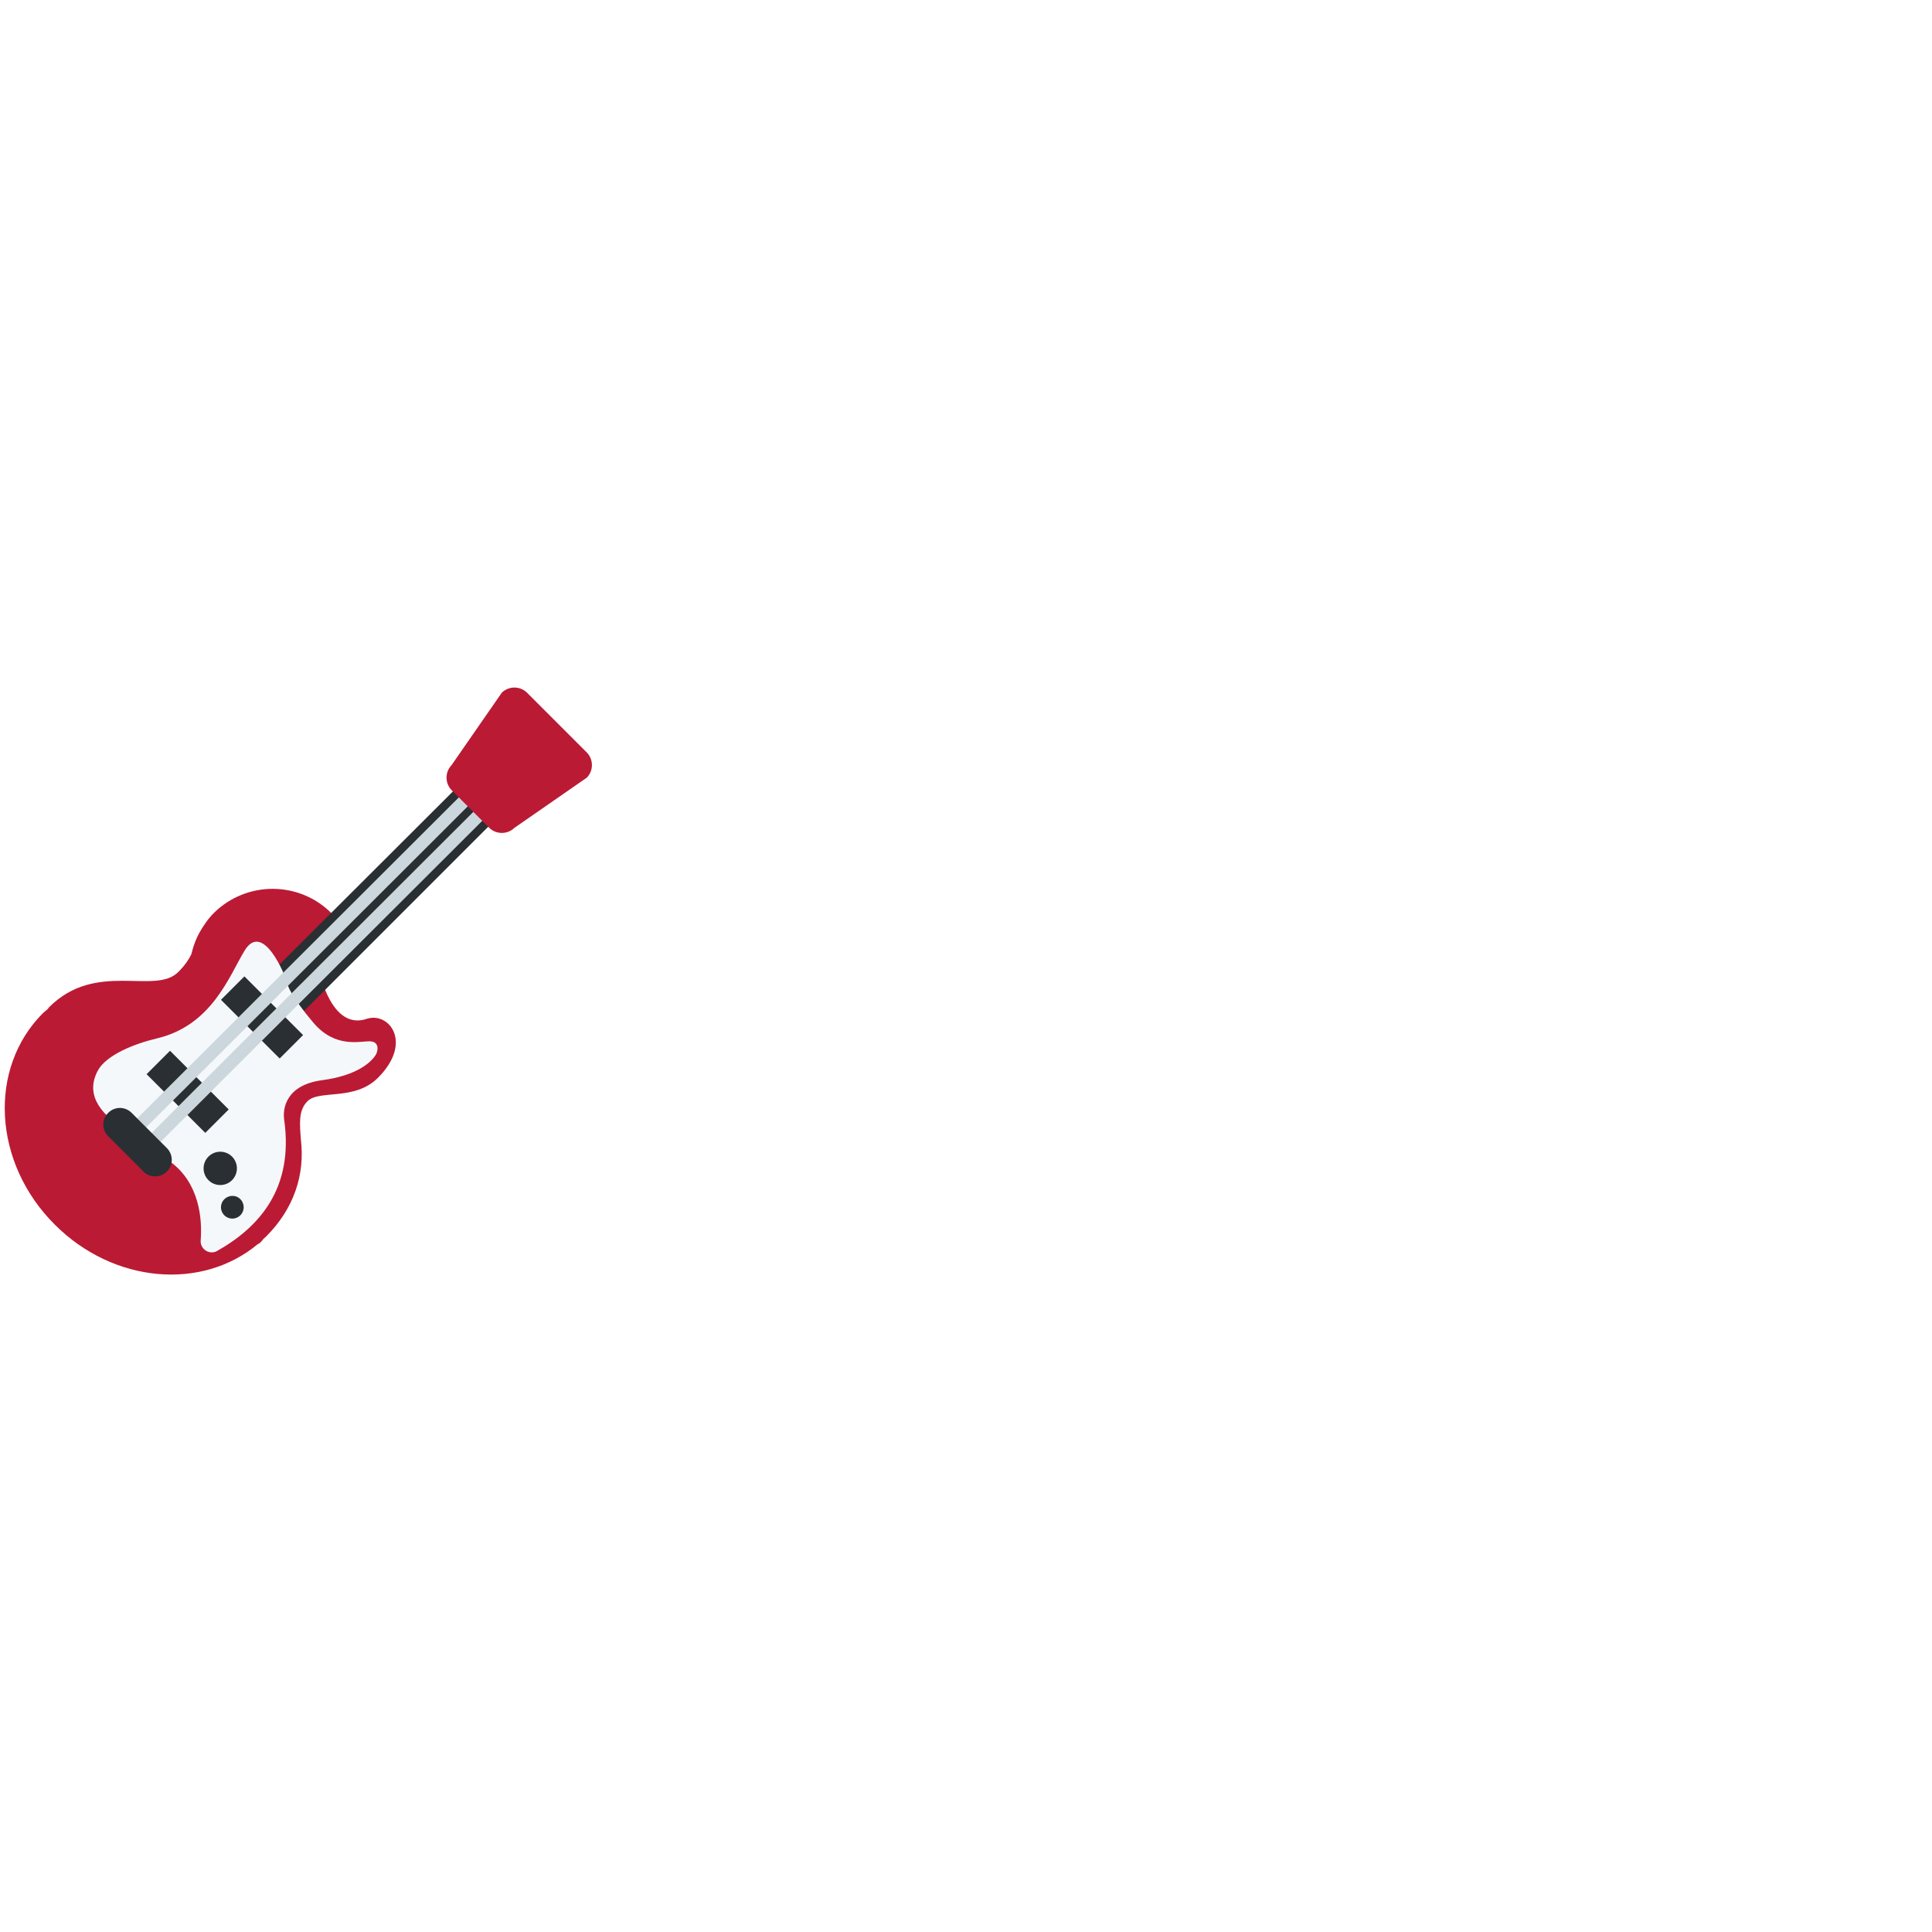
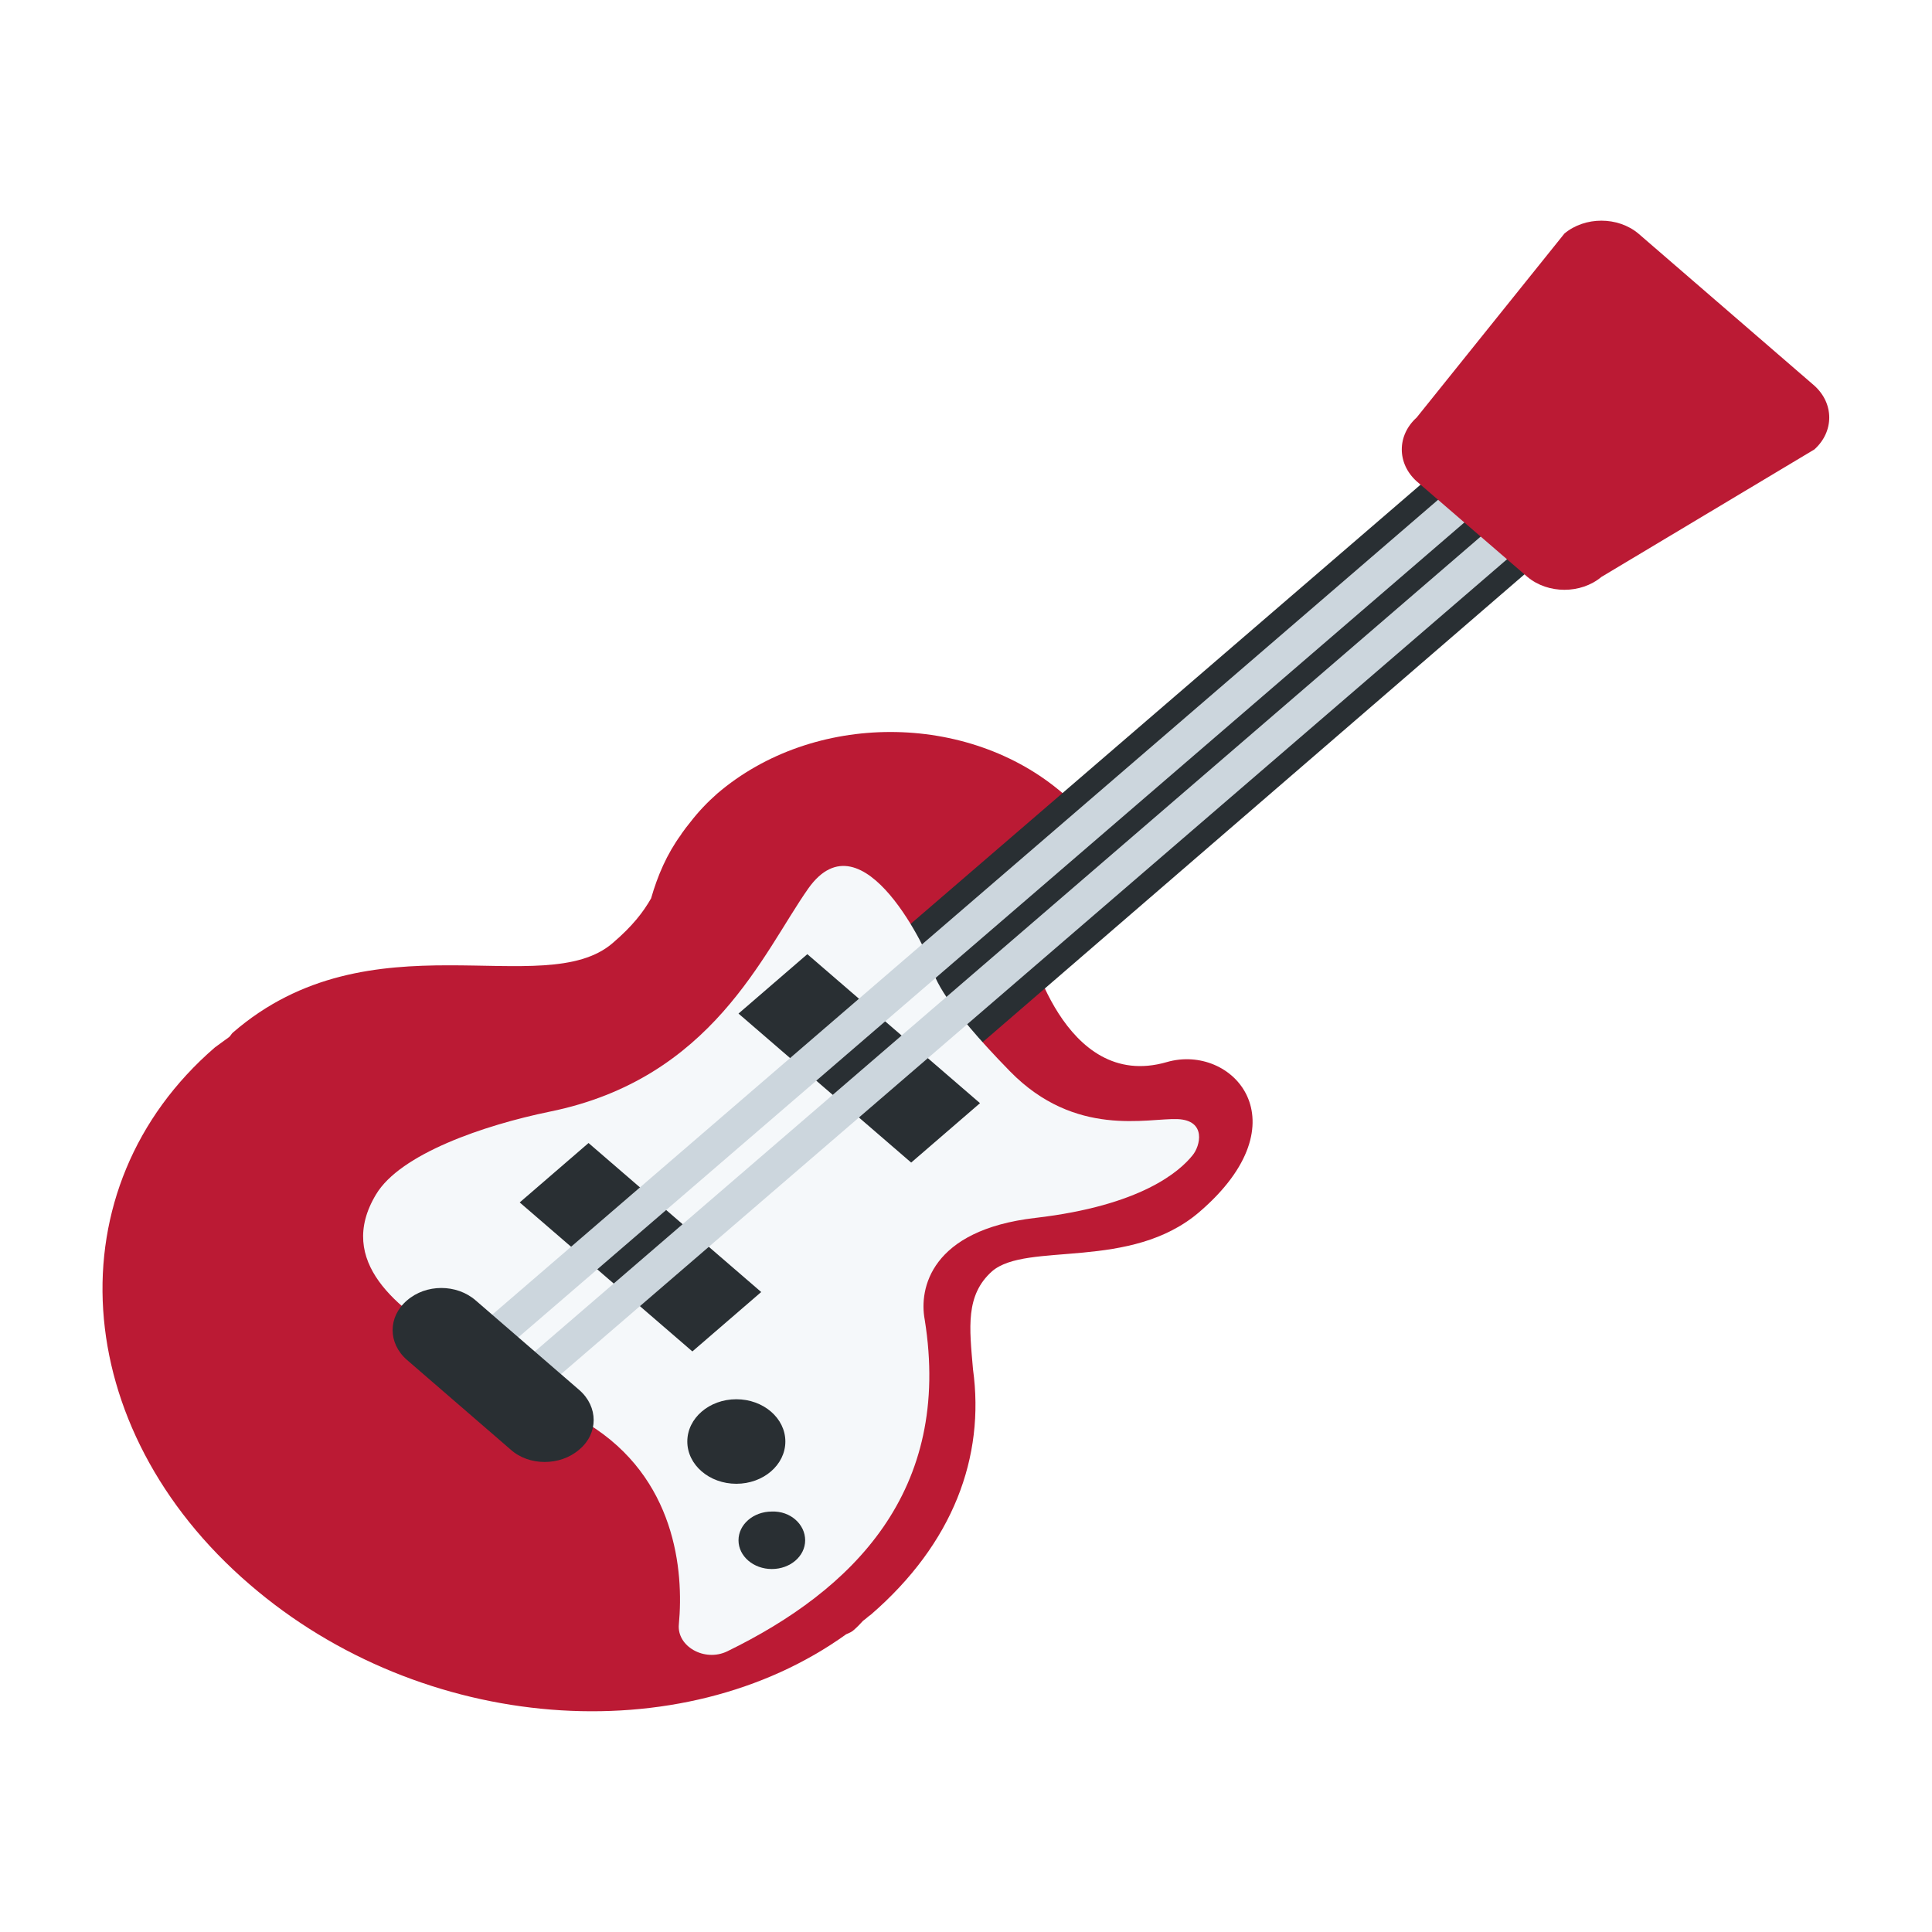
<svg xmlns="http://www.w3.org/2000/svg" version="1.1" id="Layer_1" x="0px" y="0px" viewBox="0 0 800 800" style="enable-background:new 0 0 800 800;" xml:space="preserve">
  <style type="text/css">
	.st0{fill:#BB1A34;}
	.st1{fill:#292F33;}
	.st2{fill:#F5F8FA;}
	.st3{fill:#CCD6DD;}
</style>
  <g>
-     <path class="st0" d="M151.8,421.9c-14.6,4.9-19.5-19.5-19.5-19.5s6.6-6.7,1.6-12.6c7.8-7.8,3.3-11.7,3.3-11.7   c-13.4-13.4-35.2-13.4-48.7,0c-1.4,1.4-2.7,3-3.8,4.7c-0.4,0.6-0.8,1.2-1.2,1.8l-0.1,0.2c-2,3.2-3.3,6.7-4.2,10.4   c-1.1,2.2-2.6,4.5-5.4,7.3c-9.7,9.7-34.1-4.9-53.5,14.6c-0.2,0.2-0.3,0.5-0.5,0.7c-0.7,0.6-1.3,1.1-2,1.7   c-22.9,22.9-20.7,62.1,4.9,87.6c24.3,24.3,60.8,27.4,84,8.1c0.4-0.2,0.8-0.4,1.1-0.7c0.5-0.5,0.9-1,1.3-1.5c0.4-0.3,0.7-0.7,1.1-1   c11.6-11.6,16.1-25.7,14.4-40c-0.5-6.8-1.1-12.1,2.7-16c4.9-4.9,19.5,0,29.2-9.7C171.2,431.6,161,418.8,151.8,421.9L151.8,421.9z" />
-     <path class="st1" d="M104.6,410.5L210.3,305l14.6,14.6L119.3,425.2L104.6,410.5z" />
-     <path class="st2" d="M70.3,480.9c12.3,8.8,13.5,23.9,12.8,32.7c-0.3,3.6,3.6,6.2,6.8,4.4c17.7-10,31.7-26.1,27.8-54.1   c-0.8-5,0.8-14.6,15.6-16.6c14.9-2,20.3-7.6,22.1-10.2c1.1-1.5,2-5.7-2.1-5.9c-4.2-0.2-14.4,3.1-23.6-7.8   c-9.2-10.9-10.7-15.3-11-17c-0.3-1.7-9.7-25.4-17.4-12.8c-6.4,10.5-13.5,31-36.4,36.4c-9.3,2.2-21.1,6.9-24.5,13.5   c-5.7,11,3.2,18.8,10.8,24C58.8,472.7,70.3,480.9,70.3,480.9L70.3,480.9z" />
-     <path class="st1" d="M91.5,414l9.7-9.7l24.3,24.3l-9.7,9.7L91.5,414z M60.7,444.8l9.7-9.7l24.3,24.3l-9.7,9.7L60.7,444.8z" />
-     <path id="string" class="st3" d="M52.4,467.5l150.1-149.8l3.7,3.7L56.1,471.2L52.4,467.5z M58.4,473.5l150.1-149.8l3.7,3.7   L62.1,477.2L58.4,473.5z" />
-     <path id="bottom_x5F_of_x5F_string" class="st1" d="M69.1,475.4c2.7,2.7,2.7,7.1,0,9.7c-2.7,2.7-7.1,2.7-9.7,0l-14.6-14.6   c-2.7-2.7-2.7-7,0-9.7l0,0c2.7-2.7,7-2.7,9.7,0L69.1,475.4z" />
-     <circle id="big_x5F_circle" class="st1" cx="91.2" cy="483.8" r="6.9" />
-     <path id="small_x5F_circle" class="st1" d="M100.9,499.9c0,2.6-2.1,4.7-4.7,4.7c-2.6,0-4.7-2.1-4.7-4.7l0,0c0-2.6,2.1-4.7,4.7-4.7   C98.8,495.1,100.9,497.3,100.9,499.9z" />
-     <path id="head_x5F_of_x5F_guitar" class="st0" d="M243,311.6c2.8,2.9,2.8,7.5,0,10.4l-30,20.8c-2.9,2.8-7.5,2.8-10.4,0L187,327.2   c-2.8-2.9-2.8-7.5,0-10.4l20.8-30c2.9-2.8,7.5-2.8,10.4,0L243,311.6z" />
+     <path class="st0" d="M483.1,439.8c-42.9,12.4-57.3-49.5-57.3-49.5s19.4-17,4.7-32c22.9-19.8,9.7-29.7,9.7-29.7   c-39.4-34-103.5-34-143.2,0c-4.1,3.6-7.9,7.6-11.2,11.9c-1.2,1.5-2.4,3-3.5,4.6l-0.3,0.5c-5.9,8.1-9.7,17-12.4,26.4   c-3.2,5.6-7.6,11.4-15.9,18.5c-28.5,24.6-100.3-12.4-157.3,37.1c-0.6,0.5-0.9,1.3-1.5,1.8c-2.1,1.5-3.8,2.8-5.9,4.3   c-67.3,58.1-60.9,157.7,14.4,222.4c71.5,61.7,178.8,69.6,247,20.6c1.2-0.5,2.4-1,3.2-1.8c1.5-1.3,2.6-2.5,3.8-3.8   c1.2-0.8,2.1-1.8,3.2-2.5c34.1-29.5,47.3-65.3,42.3-101.6c-1.5-17.3-3.2-30.7,7.9-40.6c14.4-12.4,57.3,0,85.9-24.6   C540.2,464.4,510.2,431.9,483.1,439.8L483.1,439.8z" />
+     <path class="st1" d="M344.3,410.8L655.2,143l42.9,37.1L387.6,448.2L344.3,410.8z" />
+     <path class="st2" d="M243.5,589.6c36.2,22.3,39.7,60.7,37.6,83c-0.9,9.1,10.6,15.7,20,11.2c52.1-25.4,93.2-66.3,81.8-137.4   c-2.4-12.7,2.4-37.1,45.9-42.1c43.8-5.1,59.7-19.3,65-25.9c3.2-3.8,5.9-14.5-6.2-15c-12.4-0.5-42.3,7.9-69.4-19.8   c-27.1-27.7-31.5-38.8-32.3-43.2c-0.9-4.3-28.5-64.5-51.2-32.5c-18.8,26.7-39.7,78.7-107,92.4c-27.3,5.6-62,17.5-72,34.3   c-16.8,27.9,9.4,47.7,31.8,60.9S243.5,589.6,243.5,589.6L243.5,589.6z" />
+     <path class="st1" d="M305.8,419.7l28.5-24.6l71.5,61.7l-28.5,24.6L305.8,419.7z M215.2,497.9l28.5-24.6l71.5,61.7l-28.5,24.6   L215.2,497.9z" />
+     <path id="string" class="st3" d="M190.8,555.6l441.4-380.3l10.9,9.4L201.7,564.9L190.8,555.6z M208.5,570.8l441.4-380.3l10.9,9.4   L219.3,580.2L208.5,570.8z" />
+     <path id="bottom_x5F_of_x5F_string" class="st1" d="M239.9,575.6c7.9,6.9,7.9,18,0,24.6c-7.9,6.9-20.9,6.9-28.5,0l-42.9-37.1   c-7.9-6.9-7.9-17.8,0-24.6l0,0c7.9-6.9,20.6-6.9,28.5,0L239.9,575.6z" />
+     <ellipse id="big_x5F_circle" class="st1" cx="304.9" cy="596.9" rx="20.3" ry="17.5" />
+     <path id="small_x5F_circle" class="st1" d="M333.4,637.8c0,6.6-6.2,11.9-13.8,11.9c-7.6,0-13.8-5.3-13.8-11.9l0,0   c0-6.6,6.2-11.9,13.8-11.9C327.3,625.6,333.4,631.2,333.4,637.8z" />
+     <path id="head_x5F_of_x5F_guitar" class="st0" d="M751.3,159.7c8.2,7.4,8.2,19,0,26.4l-88.2,52.8c-8.5,7.1-22.1,7.1-30.6,0   l-45.9-39.6c-8.2-7.4-8.2-19,0-26.4l61.2-76.2c8.5-7.1,22.1-7.1,30.6,0L751.3,159.7z" />
  </g>
</svg>
